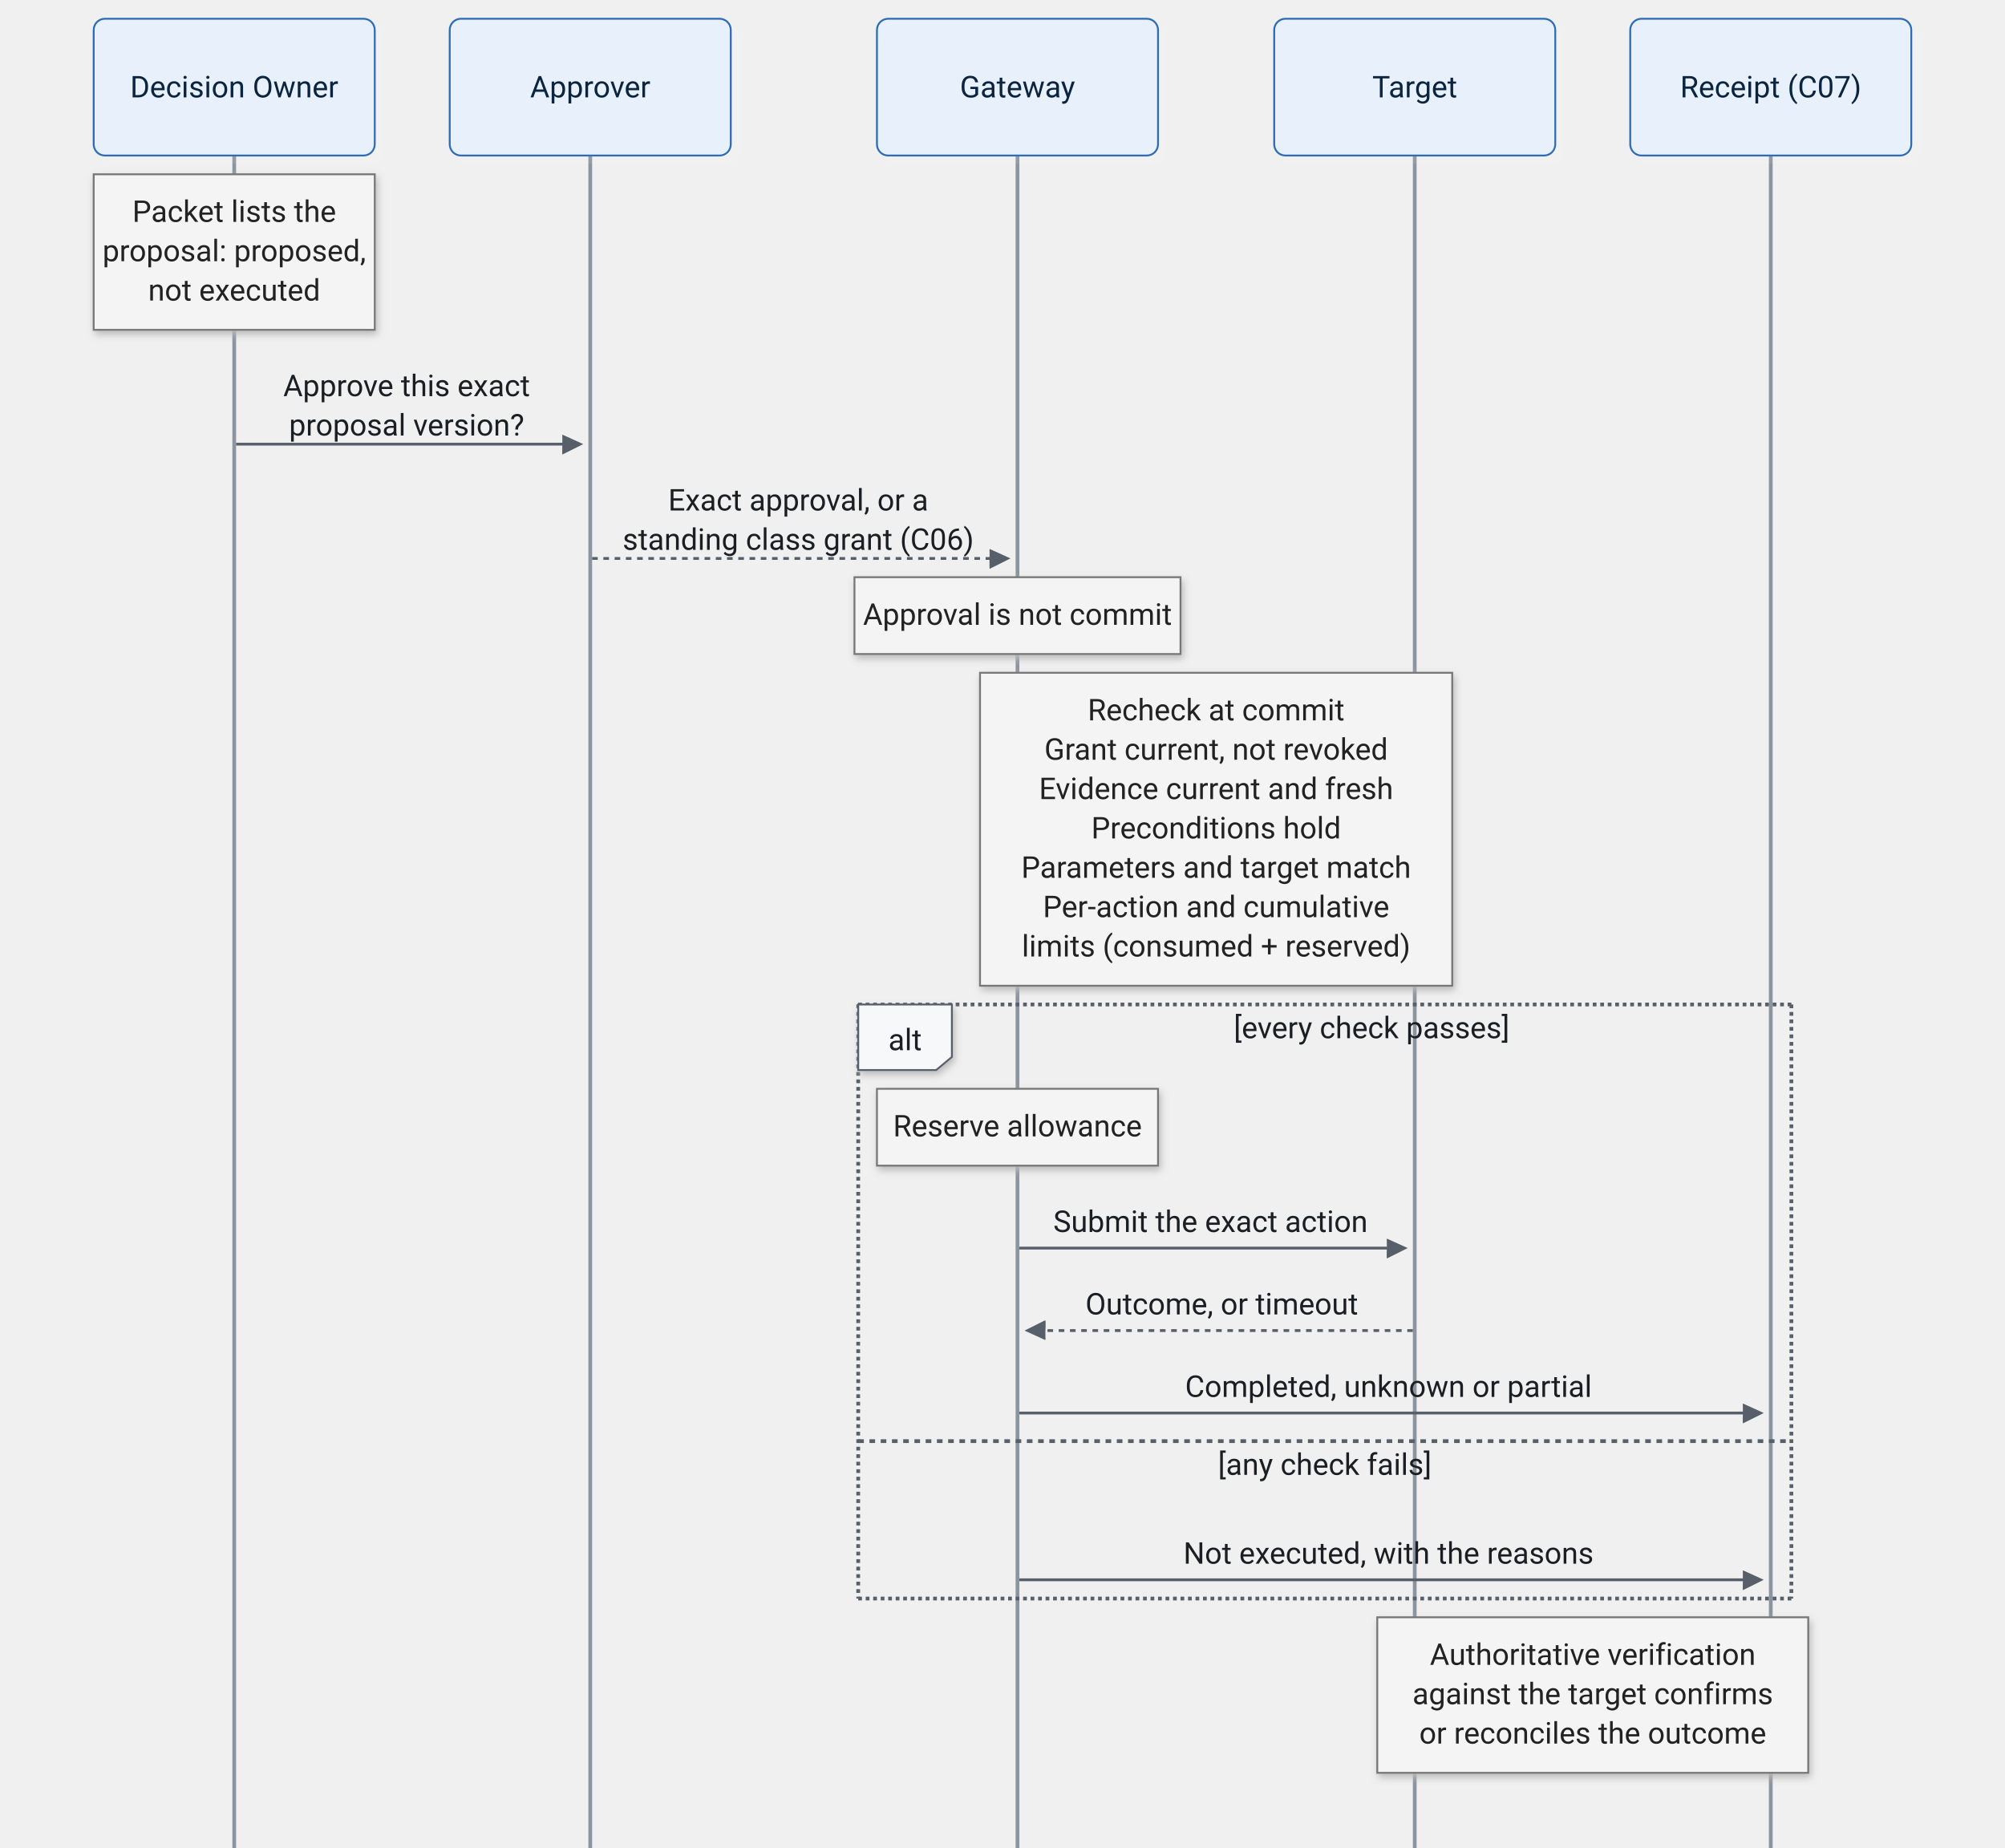
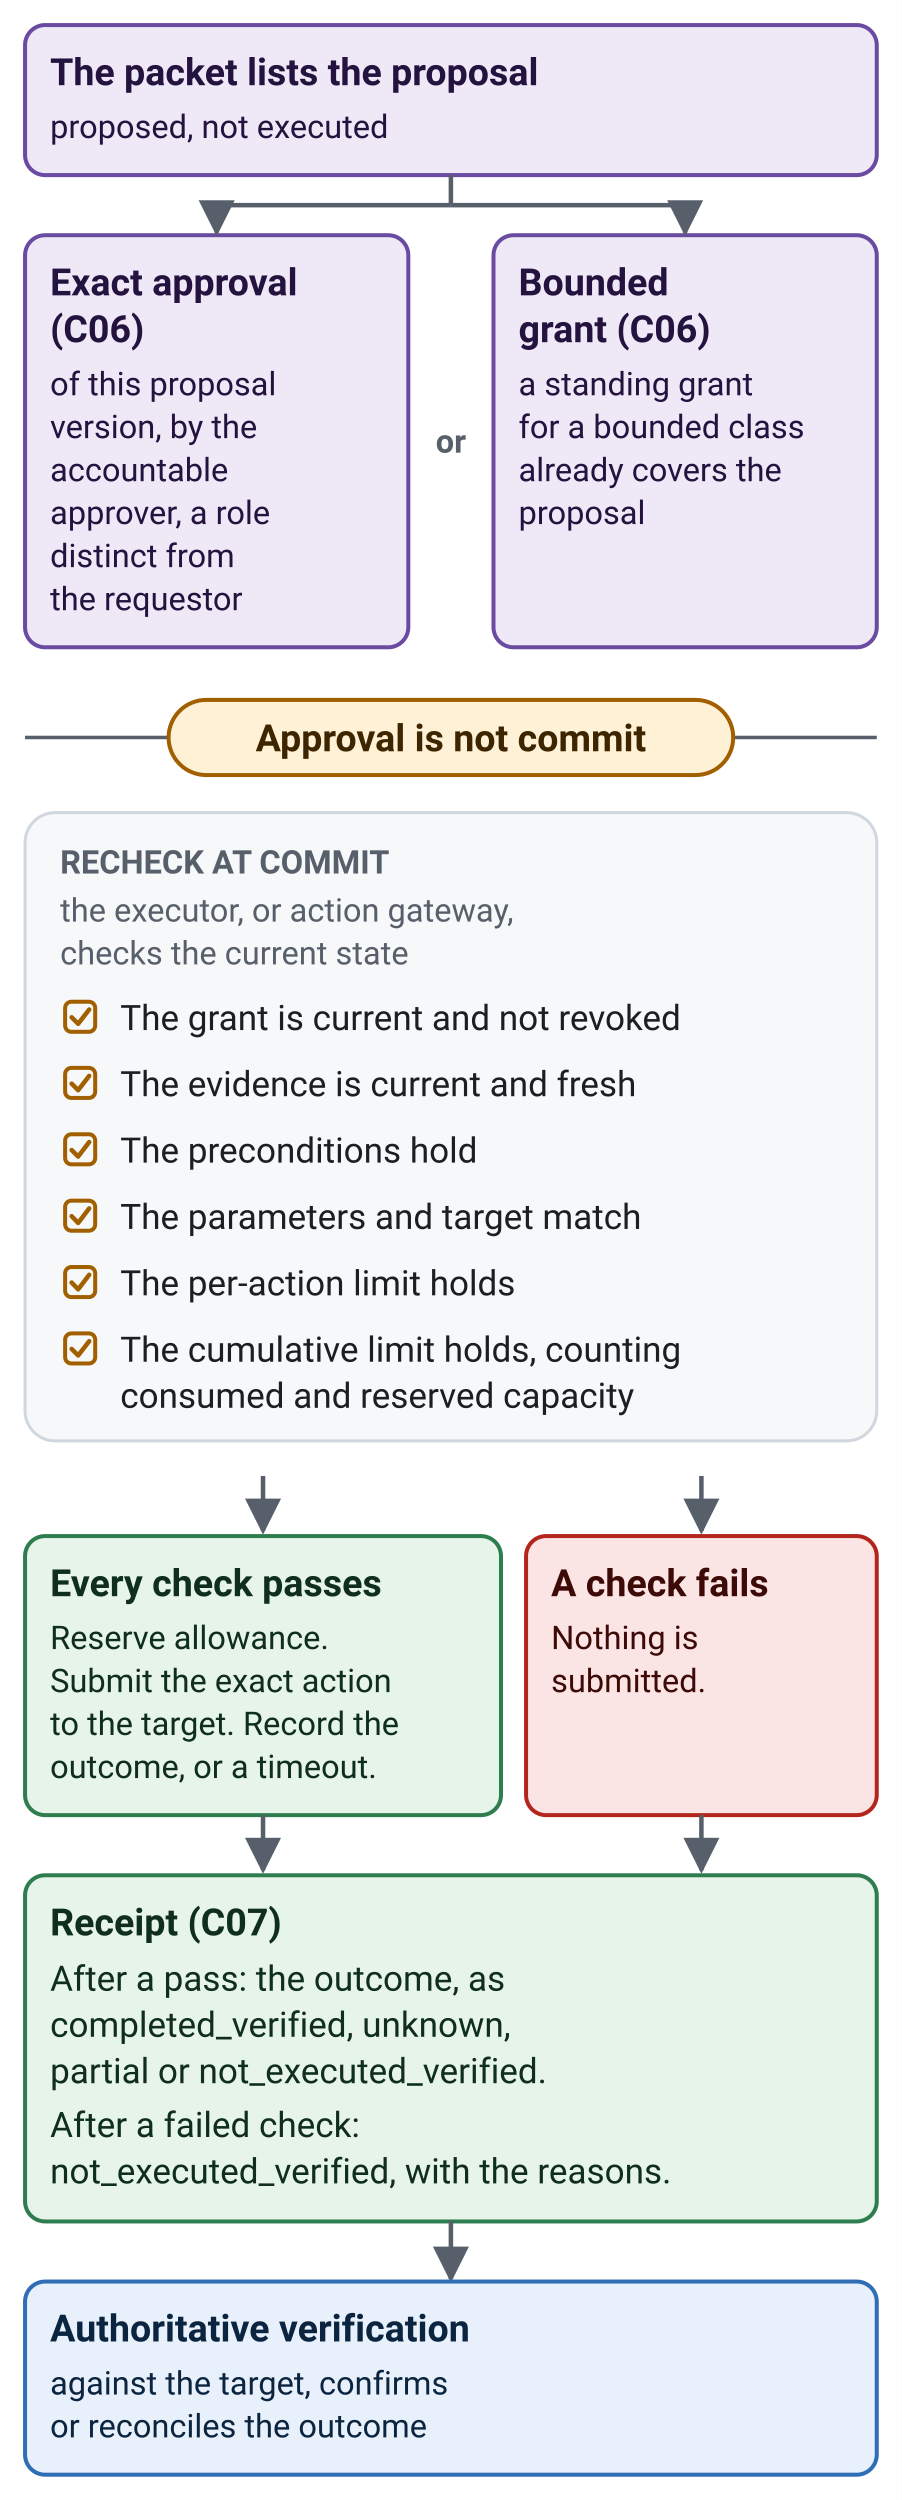
- <svg xmlns="http://www.w3.org/2000/svg" id="my-svg" width="100%" style="max-width: 1070px; background-color: white;" viewBox="-50 -10 1070 986" role="graphics-document document" aria-roledescription="sequence" aria-describedby="chart-desc-my-svg" aria-labelledby="chart-title-my-svg">
-   <g>
-     <line id="actor4" x1="895" y1="73" x2="895" y2="2000" class="actor-line 200" stroke-width="0.5px" stroke="#999" name="X" data-et="life-line" data-id="X" />
-     <g id="root-4" data-look="neo" data-et="participant" data-type="participant" data-id="X">
-       <rect x="820" y="0" fill="#eaeaea" stroke="#666" width="150" height="73" name="X" rx="6" ry="6" class="actor actor-top" data-look="neo" filter="url(#my-svg-drop-shadow)" />
-       <text x="895" y="36.5" dominant-baseline="central" alignment-baseline="central" class="actor actor-box" style="text-anchor: middle; font-size: 16px; font-weight: 400;">
-         <tspan x="895" dy="0">Receipt (C07)</tspan>
-       </text>
-     </g>
-   </g>
-   <g>
-     <line id="actor3" x1="705" y1="73" x2="705" y2="2000" class="actor-line 200" stroke-width="0.5px" stroke="#999" name="T" data-et="life-line" data-id="T" />
-     <g id="root-3" data-look="neo" data-et="participant" data-type="participant" data-id="T">
-       <rect x="630" y="0" fill="#eaeaea" stroke="#666" width="150" height="73" name="T" rx="6" ry="6" class="actor actor-top" data-look="neo" filter="url(#my-svg-drop-shadow)" />
-       <text x="705" y="36.5" dominant-baseline="central" alignment-baseline="central" class="actor actor-box" style="text-anchor: middle; font-size: 16px; font-weight: 400;">
-         <tspan x="705" dy="0">Target</tspan>
-       </text>
-     </g>
-   </g>
-   <g>
-     <line id="actor2" x1="493" y1="73" x2="493" y2="2000" class="actor-line 200" stroke-width="0.5px" stroke="#999" name="G" data-et="life-line" data-id="G" />
-     <g id="root-2" data-look="neo" data-et="participant" data-type="participant" data-id="G">
-       <rect x="418" y="0" fill="#eaeaea" stroke="#666" width="150" height="73" name="G" rx="6" ry="6" class="actor actor-top" data-look="neo" filter="url(#my-svg-drop-shadow)" />
-       <text x="493" y="36.5" dominant-baseline="central" alignment-baseline="central" class="actor actor-box" style="text-anchor: middle; font-size: 16px; font-weight: 400;">
-         <tspan x="493" dy="0">Gateway</tspan>
-       </text>
-     </g>
-   </g>
-   <g>
-     <line id="actor1" x1="265" y1="73" x2="265" y2="2000" class="actor-line 200" stroke-width="0.5px" stroke="#999" name="A" data-et="life-line" data-id="A" />
-     <g id="root-1" data-look="neo" data-et="participant" data-type="participant" data-id="A">
-       <rect x="190" y="0" fill="#eaeaea" stroke="#666" width="150" height="73" name="A" rx="6" ry="6" class="actor actor-top" data-look="neo" filter="url(#my-svg-drop-shadow)" />
-       <text x="265" y="36.5" dominant-baseline="central" alignment-baseline="central" class="actor actor-box" style="text-anchor: middle; font-size: 16px; font-weight: 400;">
-         <tspan x="265" dy="0">Approver</tspan>
-       </text>
-     </g>
-   </g>
-   <g>
-     <line id="actor0" x1="75" y1="73" x2="75" y2="2000" class="actor-line 200" stroke-width="0.5px" stroke="#999" name="R" data-et="life-line" data-id="R" />
-     <g id="root-0" data-look="neo" data-et="participant" data-type="participant" data-id="R">
-       <rect x="0" y="0" fill="#eaeaea" stroke="#666" width="150" height="73" name="R" rx="6" ry="6" class="actor actor-top" data-look="neo" filter="url(#my-svg-drop-shadow)" />
-       <text x="75" y="36.5" dominant-baseline="central" alignment-baseline="central" class="actor actor-box" style="text-anchor: middle; font-size: 16px; font-weight: 400;">
-         <tspan x="75" dy="0">Decision Owner</tspan>
-       </text>
-     </g>
-   </g>
-   <style>#my-svg{font-family:-apple-system,'Segoe UI',Roboto,Helvetica,Arial,sans-serif;font-size:16px;fill:#1B1F24;}@keyframes edge-animation-frame{from{stroke-dashoffset:0;}}@keyframes dash{to{stroke-dashoffset:0;}}#my-svg .edge-animation-slow{stroke-dasharray:9,5!important;stroke-dashoffset:900;animation:dash 50s linear infinite;stroke-linecap:round;}#my-svg .edge-animation-fast{stroke-dasharray:9,5!important;stroke-dashoffset:900;animation:dash 20s linear infinite;stroke-linecap:round;}#my-svg .error-icon{fill:#552222;}#my-svg .error-text{fill:#552222;stroke:#552222;}#my-svg .edge-thickness-normal{stroke-width:1px;}#my-svg .edge-thickness-thick{stroke-width:3.5px;}#my-svg .edge-pattern-solid{stroke-dasharray:0;}#my-svg .edge-thickness-invisible{stroke-width:0;fill:none;}#my-svg .edge-pattern-dashed{stroke-dasharray:3;}#my-svg .edge-pattern-dotted{stroke-dasharray:2;}#my-svg .marker{fill:#57606A;stroke:#57606A;}#my-svg .marker.cross{stroke:#57606A;}#my-svg svg{font-family:-apple-system,'Segoe UI',Roboto,Helvetica,Arial,sans-serif;font-size:16px;}#my-svg p{margin:0;}#my-svg .actor{stroke:#2F6DB5;fill:#E8F1FB;stroke-width:1;}#my-svg rect.actor.outer-path[data-look="neo"]{filter:drop-shadow(1px 2px 2px rgba(185, 185, 185, 1));}#my-svg rect.note[data-look="neo"]{stroke:#777777;fill:#F4F4F4;filter:drop-shadow(1px 2px 2px rgba(185, 185, 185, 1));}#my-svg text.actor&gt;tspan{fill:#0B2540;stroke:none;}#my-svg .actor-line{stroke:#8C959F;}#my-svg .innerArc{stroke-width:1.5;stroke-dasharray:none;}#my-svg .messageLine0{stroke-width:1.5;stroke-dasharray:none;stroke:#57606A;}#my-svg .messageLine1{stroke-width:1.5;stroke-dasharray:2,2;stroke:#57606A;}#my-svg [id$="-arrowhead"] path{fill:#57606A;stroke:#57606A;}#my-svg .sequenceNumber{fill:white;}#my-svg [id$="-sequencenumber"]{fill:#57606A;}#my-svg [id$="-crosshead"] path{fill:#57606A;stroke:#57606A;}#my-svg .messageText{fill:#1B1F24;stroke:none;}#my-svg .labelBox{stroke:#57606A;fill:#F6F8FA;filter:drop-shadow(1px 2px 2px rgba(185, 185, 185, 1));}#my-svg .labelText,#my-svg .labelText&gt;tspan{fill:#1B1F24;stroke:none;}#my-svg .loopText,#my-svg .loopText&gt;tspan{fill:#1B1F24;stroke:none;}#my-svg .sectionTitle,#my-svg .sectionTitle&gt;tspan{fill:#1B1F24;stroke:none;}#my-svg .loopLine{stroke-width:2px;stroke-dasharray:2,2;stroke:#57606A;fill:#57606A;}#my-svg .note{stroke:#777777;fill:#F4F4F4;}#my-svg .noteText,#my-svg .noteText&gt;tspan{fill:#222222;stroke:none;}#my-svg .activation0{fill:#f4f4f4;stroke:#666;}#my-svg .activation1{fill:#f4f4f4;stroke:#666;}#my-svg .activation2{fill:#f4f4f4;stroke:#666;}#my-svg .actorPopupMenu{position:absolute;}#my-svg .actorPopupMenuPanel{position:absolute;fill:#E8F1FB;box-shadow:0px 8px 16px 0px rgba(0,0,0,0.2);filter:drop-shadow(3px 5px 2px rgb(0 0 0 / 0.4));}#my-svg .actor-man circle,#my-svg line{fill:#E8F1FB;stroke-width:2px;}#my-svg g rect.rect{filter:drop-shadow(1px 2px 2px rgba(185, 185, 185, 1));stroke:#9370DB;}#my-svg .node .neo-node{stroke:#9370DB;}#my-svg [data-look="neo"].node rect,#my-svg [data-look="neo"].cluster rect,#my-svg [data-look="neo"].node polygon{stroke:#9370DB;filter:drop-shadow(1px 2px 2px rgba(185, 185, 185, 1));}#my-svg [data-look="neo"].swimlane.cluster rect{filter:none;}#my-svg [data-look="neo"].node path{stroke:#9370DB;stroke-width:1px;}#my-svg [data-look="neo"].node .outer-path{filter:drop-shadow(1px 2px 2px rgba(185, 185, 185, 1));}#my-svg [data-look="neo"].node .neo-line path{stroke:#9370DB;filter:none;}#my-svg [data-look="neo"].node circle{stroke:#9370DB;filter:drop-shadow(1px 2px 2px rgba(185, 185, 185, 1));}#my-svg [data-look="neo"].node circle .state-start{fill:#000000;}#my-svg [data-look="neo"].icon-shape .icon{fill:#9370DB;filter:drop-shadow(1px 2px 2px rgba(185, 185, 185, 1));}#my-svg [data-look="neo"].icon-shape .icon-neo path{stroke:#9370DB;filter:drop-shadow(1px 2px 2px rgba(185, 185, 185, 1));}#my-svg :root{--mermaid-font-family:"trebuchet ms",verdana,arial,sans-serif;}</style>
-   <g />
+ <svg xmlns="http://www.w3.org/2000/svg" viewBox="0 0 360 998" width="360" height="998" role="img" aria-labelledby="t d" font-family="-apple-system, 'Segoe UI', Roboto, Helvetica, Arial, sans-serif">
  <defs>
-     <symbol id="my-svg-computer" width="24" height="24">
-       <path transform="scale(.5)" d="M2 2v13h20v-13h-20zm18 11h-16v-9h16v9zm-10.228 6l.466-1h3.524l.467 1h-4.457zm14.228 3h-24l2-6h2.104l-1.33 4h18.45l-1.297-4h2.073l2 6zm-5-10h-14v-7h14v7z" />
-     </symbol>
-   </defs>
-   <defs>
-     <symbol id="my-svg-database" fill-rule="evenodd" clip-rule="evenodd">
-       <path transform="scale(.5)" d="M12.258.001l.256.004.255.005.253.008.251.01.249.012.247.015.246.016.242.019.241.02.239.023.236.024.233.027.231.028.229.031.225.032.223.034.22.036.217.038.214.04.211.041.208.043.205.045.201.046.198.048.194.05.191.051.187.053.183.054.18.056.175.057.172.059.168.06.163.061.16.063.155.064.15.066.074.033.073.033.071.034.07.034.069.035.068.035.067.035.066.035.064.036.064.036.062.036.06.036.06.037.058.037.058.037.055.038.055.038.053.038.052.038.051.039.05.039.048.039.047.039.045.04.044.04.043.04.041.04.04.041.039.041.037.041.036.041.034.041.033.042.032.042.03.042.029.042.027.042.026.043.024.043.023.043.021.043.02.043.018.044.017.043.015.044.013.044.012.044.011.045.009.044.007.045.006.045.004.045.002.045.001.045v17l-.001.045-.002.045-.004.045-.006.045-.007.045-.009.044-.011.045-.012.044-.013.044-.015.044-.017.043-.018.044-.02.043-.021.043-.023.043-.024.043-.026.043-.027.042-.029.042-.03.042-.032.042-.033.042-.034.041-.036.041-.037.041-.039.041-.04.041-.041.04-.043.04-.044.04-.045.04-.047.039-.048.039-.05.039-.051.039-.052.038-.053.038-.055.038-.055.038-.058.037-.058.037-.06.037-.06.036-.062.036-.064.036-.064.036-.066.035-.067.035-.068.035-.069.035-.07.034-.071.034-.073.033-.074.033-.15.066-.155.064-.16.063-.163.061-.168.06-.172.059-.175.057-.18.056-.183.054-.187.053-.191.051-.194.05-.198.048-.201.046-.205.045-.208.043-.211.041-.214.04-.217.038-.22.036-.223.034-.225.032-.229.031-.231.028-.233.027-.236.024-.239.023-.241.02-.242.019-.246.016-.247.015-.249.012-.251.01-.253.008-.255.005-.256.004-.258.001-.258-.001-.256-.004-.255-.005-.253-.008-.251-.01-.249-.012-.247-.015-.245-.016-.243-.019-.241-.02-.238-.023-.236-.024-.234-.027-.231-.028-.228-.031-.226-.032-.223-.034-.22-.036-.217-.038-.214-.04-.211-.041-.208-.043-.204-.045-.201-.046-.198-.048-.195-.05-.19-.051-.187-.053-.184-.054-.179-.056-.176-.057-.172-.059-.167-.06-.164-.061-.159-.063-.155-.064-.151-.066-.074-.033-.072-.033-.072-.034-.07-.034-.069-.035-.068-.035-.067-.035-.066-.035-.064-.036-.063-.036-.062-.036-.061-.036-.06-.037-.058-.037-.057-.037-.056-.038-.055-.038-.053-.038-.052-.038-.051-.039-.049-.039-.049-.039-.046-.039-.046-.04-.044-.04-.043-.04-.041-.04-.04-.041-.039-.041-.037-.041-.036-.041-.034-.041-.033-.042-.032-.042-.03-.042-.029-.042-.027-.042-.026-.043-.024-.043-.023-.043-.021-.043-.02-.043-.018-.044-.017-.043-.015-.044-.013-.044-.012-.044-.011-.045-.009-.044-.007-.045-.006-.045-.004-.045-.002-.045-.001-.045v-17l.001-.045.002-.045.004-.045.006-.045.007-.045.009-.044.011-.045.012-.044.013-.044.015-.044.017-.043.018-.044.02-.043.021-.043.023-.043.024-.043.026-.043.027-.042.029-.042.03-.042.032-.042.033-.042.034-.041.036-.041.037-.041.039-.041.04-.041.041-.04.043-.04.044-.04.046-.04.046-.039.049-.039.049-.039.051-.039.052-.038.053-.038.055-.038.056-.038.057-.037.058-.037.06-.037.061-.036.062-.036.063-.036.064-.036.066-.035.067-.035.068-.035.069-.035.07-.034.072-.034.072-.033.074-.033.151-.066.155-.064.159-.063.164-.061.167-.06.172-.059.176-.057.179-.056.184-.054.187-.053.19-.051.195-.05.198-.048.201-.046.204-.045.208-.043.211-.041.214-.04.217-.038.22-.036.223-.034.226-.032.228-.031.231-.028.234-.027.236-.024.238-.023.241-.02.243-.019.245-.016.247-.015.249-.012.251-.01.253-.008.255-.005.256-.004.258-.001.258.001zm-9.258 20.499v.01l.001.021.003.021.004.022.005.021.006.022.007.022.009.023.01.022.011.023.012.023.013.023.015.023.016.024.017.023.018.024.019.024.021.024.022.025.023.024.024.025.052.049.056.05.061.051.066.051.07.051.075.051.079.052.084.052.088.052.092.052.097.052.102.051.105.052.11.052.114.051.119.051.123.051.127.05.131.05.135.05.139.048.144.049.147.047.152.047.155.047.16.045.163.045.167.043.171.043.176.041.178.041.183.039.187.039.19.037.194.035.197.035.202.033.204.031.209.03.212.029.216.027.219.025.222.024.226.021.23.02.233.018.236.016.24.015.243.012.246.01.249.008.253.005.256.004.259.001.26-.001.257-.004.254-.005.25-.008.247-.011.244-.012.241-.014.237-.016.233-.018.231-.021.226-.021.224-.024.22-.026.216-.027.212-.028.21-.031.205-.031.202-.034.198-.034.194-.036.191-.037.187-.039.183-.04.179-.04.175-.042.172-.043.168-.044.163-.045.16-.046.155-.046.152-.047.148-.048.143-.049.139-.049.136-.05.131-.05.126-.05.123-.051.118-.052.114-.051.11-.052.106-.052.101-.052.096-.052.092-.052.088-.053.083-.051.079-.052.074-.052.07-.051.065-.051.06-.051.056-.05.051-.05.023-.024.023-.025.021-.024.02-.024.019-.024.018-.024.017-.024.015-.023.014-.024.013-.023.012-.023.01-.023.01-.022.008-.022.006-.022.006-.022.004-.022.004-.021.001-.021.001-.021v-4.127l-.077.055-.08.053-.083.054-.085.053-.087.052-.09.052-.093.051-.095.05-.097.05-.1.049-.102.049-.105.048-.106.047-.109.047-.111.046-.114.045-.115.045-.118.044-.12.043-.122.042-.124.042-.126.041-.128.04-.13.04-.132.038-.134.038-.135.037-.138.037-.139.035-.142.035-.143.034-.144.033-.147.032-.148.031-.15.03-.151.03-.153.029-.154.027-.156.027-.158.026-.159.025-.161.024-.162.023-.163.022-.165.021-.166.02-.167.019-.169.018-.169.017-.171.016-.173.015-.173.014-.175.013-.175.012-.177.011-.178.01-.179.008-.179.008-.181.006-.182.005-.182.004-.184.003-.184.002h-.37l-.184-.002-.184-.003-.182-.004-.182-.005-.181-.006-.179-.008-.179-.008-.178-.01-.176-.011-.176-.012-.175-.013-.173-.014-.172-.015-.171-.016-.17-.017-.169-.018-.167-.019-.166-.02-.165-.021-.163-.022-.162-.023-.161-.024-.159-.025-.157-.026-.156-.027-.155-.027-.153-.029-.151-.03-.15-.03-.148-.031-.146-.032-.145-.033-.143-.034-.141-.035-.14-.035-.137-.037-.136-.037-.134-.038-.132-.038-.13-.04-.128-.04-.126-.041-.124-.042-.122-.042-.12-.044-.117-.043-.116-.045-.113-.045-.112-.046-.109-.047-.106-.047-.105-.048-.102-.049-.1-.049-.097-.05-.095-.05-.093-.052-.09-.051-.087-.052-.085-.053-.083-.054-.08-.054-.077-.054v4.127zm0-5.654v.011l.001.021.003.021.004.021.005.022.006.022.007.022.009.022.01.022.011.023.012.023.013.023.015.024.016.023.017.024.018.024.019.024.021.024.022.024.023.025.024.024.052.05.056.05.061.05.066.051.07.051.075.052.079.051.084.052.088.052.092.052.097.052.102.052.105.052.11.051.114.051.119.052.123.05.127.051.131.05.135.049.139.049.144.048.147.048.152.047.155.046.16.045.163.045.167.044.171.042.176.042.178.04.183.04.187.038.19.037.194.036.197.034.202.033.204.032.209.03.212.028.216.027.219.025.222.024.226.022.23.02.233.018.236.016.24.014.243.012.246.01.249.008.253.006.256.003.259.001.26-.001.257-.003.254-.006.25-.008.247-.01.244-.012.241-.015.237-.016.233-.018.231-.02.226-.022.224-.024.22-.025.216-.027.212-.029.21-.03.205-.032.202-.033.198-.035.194-.036.191-.037.187-.039.183-.039.179-.041.175-.042.172-.043.168-.044.163-.045.16-.045.155-.047.152-.047.148-.048.143-.048.139-.05.136-.049.131-.05.126-.051.123-.051.118-.051.114-.052.11-.052.106-.052.101-.052.096-.052.092-.052.088-.052.083-.052.079-.052.074-.051.07-.052.065-.051.06-.05.056-.051.051-.049.023-.025.023-.024.021-.025.02-.024.019-.024.018-.024.017-.024.015-.023.014-.023.013-.024.012-.022.01-.023.01-.023.008-.022.006-.022.006-.022.004-.021.004-.022.001-.021.001-.021v-4.139l-.077.054-.08.054-.083.054-.085.052-.087.053-.09.051-.093.051-.095.051-.097.05-.1.049-.102.049-.105.048-.106.047-.109.047-.111.046-.114.045-.115.044-.118.044-.12.044-.122.042-.124.042-.126.041-.128.04-.13.039-.132.039-.134.038-.135.037-.138.036-.139.036-.142.035-.143.033-.144.033-.147.033-.148.031-.15.03-.151.03-.153.028-.154.028-.156.027-.158.026-.159.025-.161.024-.162.023-.163.022-.165.021-.166.02-.167.019-.169.018-.169.017-.171.016-.173.015-.173.014-.175.013-.175.012-.177.011-.178.009-.179.009-.179.007-.181.007-.182.005-.182.004-.184.003-.184.002h-.37l-.184-.002-.184-.003-.182-.004-.182-.005-.181-.007-.179-.007-.179-.009-.178-.009-.176-.011-.176-.012-.175-.013-.173-.014-.172-.015-.171-.016-.17-.017-.169-.018-.167-.019-.166-.02-.165-.021-.163-.022-.162-.023-.161-.024-.159-.025-.157-.026-.156-.027-.155-.028-.153-.028-.151-.03-.15-.03-.148-.031-.146-.033-.145-.033-.143-.033-.141-.035-.14-.036-.137-.036-.136-.037-.134-.038-.132-.039-.13-.039-.128-.04-.126-.041-.124-.042-.122-.043-.12-.043-.117-.044-.116-.044-.113-.046-.112-.046-.109-.046-.106-.047-.105-.048-.102-.049-.1-.049-.097-.05-.095-.051-.093-.051-.09-.051-.087-.053-.085-.052-.083-.054-.08-.054-.077-.054v4.139zm0-5.666v.011l.001.02.003.022.004.021.005.022.006.021.007.022.009.023.01.022.011.023.012.023.013.023.015.023.016.024.017.024.018.023.019.024.021.025.022.024.023.024.024.025.052.05.056.05.061.05.066.051.07.051.075.052.079.051.084.052.088.052.092.052.097.052.102.052.105.051.11.052.114.051.119.051.123.051.127.05.131.05.135.05.139.049.144.048.147.048.152.047.155.046.16.045.163.045.167.043.171.043.176.042.178.04.183.04.187.038.19.037.194.036.197.034.202.033.204.032.209.03.212.028.216.027.219.025.222.024.226.021.23.02.233.018.236.017.24.014.243.012.246.01.249.008.253.006.256.003.259.001.26-.001.257-.003.254-.006.25-.008.247-.01.244-.013.241-.014.237-.016.233-.018.231-.02.226-.022.224-.024.22-.025.216-.027.212-.029.21-.03.205-.032.202-.033.198-.035.194-.036.191-.037.187-.039.183-.039.179-.041.175-.042.172-.043.168-.044.163-.045.16-.045.155-.047.152-.047.148-.048.143-.049.139-.049.136-.049.131-.051.126-.05.123-.051.118-.052.114-.051.11-.052.106-.052.101-.052.096-.052.092-.052.088-.052.083-.052.079-.052.074-.052.07-.051.065-.051.06-.051.056-.05.051-.049.023-.025.023-.025.021-.024.02-.024.019-.024.018-.024.017-.024.015-.023.014-.024.013-.023.012-.023.01-.022.01-.023.008-.022.006-.022.006-.022.004-.022.004-.021.001-.021.001-.021v-4.153l-.077.054-.08.054-.083.053-.085.053-.087.053-.09.051-.093.051-.095.051-.097.05-.1.049-.102.048-.105.048-.106.048-.109.046-.111.046-.114.046-.115.044-.118.044-.12.043-.122.043-.124.042-.126.041-.128.04-.13.039-.132.039-.134.038-.135.037-.138.036-.139.036-.142.034-.143.034-.144.033-.147.032-.148.032-.15.03-.151.03-.153.028-.154.028-.156.027-.158.026-.159.024-.161.024-.162.023-.163.023-.165.021-.166.02-.167.019-.169.018-.169.017-.171.016-.173.015-.173.014-.175.013-.175.012-.177.01-.178.01-.179.009-.179.007-.181.006-.182.006-.182.004-.184.003-.184.001-.185.001-.185-.001-.184-.001-.184-.003-.182-.004-.182-.006-.181-.006-.179-.007-.179-.009-.178-.01-.176-.01-.176-.012-.175-.013-.173-.014-.172-.015-.171-.016-.17-.017-.169-.018-.167-.019-.166-.02-.165-.021-.163-.023-.162-.023-.161-.024-.159-.024-.157-.026-.156-.027-.155-.028-.153-.028-.151-.03-.15-.03-.148-.032-.146-.032-.145-.033-.143-.034-.141-.034-.14-.036-.137-.036-.136-.037-.134-.038-.132-.039-.13-.039-.128-.041-.126-.041-.124-.041-.122-.043-.12-.043-.117-.044-.116-.044-.113-.046-.112-.046-.109-.046-.106-.048-.105-.048-.102-.048-.1-.05-.097-.049-.095-.051-.093-.051-.09-.052-.087-.052-.085-.053-.083-.053-.08-.054-.077-.054v4.153zm8.74-8.179l-.257.004-.254.005-.25.008-.247.011-.244.012-.241.014-.237.016-.233.018-.231.021-.226.022-.224.023-.22.026-.216.027-.212.028-.21.031-.205.032-.202.033-.198.034-.194.036-.191.038-.187.038-.183.04-.179.041-.175.042-.172.043-.168.043-.163.045-.16.046-.155.046-.152.048-.148.048-.143.048-.139.049-.136.05-.131.05-.126.051-.123.051-.118.051-.114.052-.11.052-.106.052-.101.052-.096.052-.092.052-.088.052-.083.052-.079.052-.074.051-.07.052-.065.051-.06.05-.056.05-.051.05-.023.025-.023.024-.021.024-.02.025-.019.024-.018.024-.017.023-.015.024-.014.023-.013.023-.012.023-.01.023-.01.022-.008.022-.006.023-.006.021-.004.022-.004.021-.001.021-.001.021.001.021.001.021.004.021.004.022.006.021.006.023.008.022.01.022.01.023.012.023.013.023.014.023.015.024.017.023.018.024.019.024.02.025.021.024.023.024.023.025.051.05.056.05.06.05.065.051.07.052.074.051.079.052.083.052.088.052.092.052.096.052.101.052.106.052.11.052.114.052.118.051.123.051.126.051.131.05.136.05.139.049.143.048.148.048.152.048.155.046.16.046.163.045.168.043.172.043.175.042.179.041.183.04.187.038.191.038.194.036.198.034.202.033.205.032.21.031.212.028.216.027.22.026.224.023.226.022.231.021.233.018.237.016.241.014.244.012.247.011.25.008.254.005.257.004.26.001.26-.001.257-.004.254-.005.25-.008.247-.011.244-.012.241-.014.237-.016.233-.018.231-.021.226-.022.224-.023.22-.026.216-.027.212-.028.21-.031.205-.032.202-.033.198-.034.194-.036.191-.038.187-.038.183-.04.179-.041.175-.042.172-.043.168-.043.163-.045.16-.046.155-.046.152-.048.148-.048.143-.048.139-.049.136-.05.131-.05.126-.051.123-.051.118-.051.114-.052.11-.052.106-.052.101-.052.096-.052.092-.052.088-.052.083-.052.079-.052.074-.051.07-.052.065-.051.06-.05.056-.05.051-.05.023-.025.023-.024.021-.024.02-.025.019-.024.018-.024.017-.023.015-.024.014-.023.013-.023.012-.023.01-.023.01-.022.008-.022.006-.023.006-.021.004-.022.004-.021.001-.021.001-.021-.001-.021-.001-.021-.004-.021-.004-.022-.006-.021-.006-.023-.008-.022-.01-.022-.01-.023-.012-.023-.013-.023-.014-.023-.015-.024-.017-.023-.018-.024-.019-.024-.02-.025-.021-.024-.023-.024-.023-.025-.051-.05-.056-.05-.06-.05-.065-.051-.07-.052-.074-.051-.079-.052-.083-.052-.088-.052-.092-.052-.096-.052-.101-.052-.106-.052-.11-.052-.114-.052-.118-.051-.123-.051-.126-.051-.131-.05-.136-.05-.139-.049-.143-.048-.148-.048-.152-.048-.155-.046-.16-.046-.163-.045-.168-.043-.172-.043-.175-.042-.179-.041-.183-.04-.187-.038-.191-.038-.194-.036-.198-.034-.202-.033-.205-.032-.21-.031-.212-.028-.216-.027-.22-.026-.224-.023-.226-.022-.231-.021-.233-.018-.237-.016-.241-.014-.244-.012-.247-.011-.25-.008-.254-.005-.257-.004-.26-.001-.26.001z" />
-     </symbol>
-   </defs>
-   <defs>
-     <symbol id="my-svg-clock" width="24" height="24">
-       <path transform="scale(.5)" d="M12 2c5.514 0 10 4.486 10 10s-4.486 10-10 10-10-4.486-10-10 4.486-10 10-10zm0-2c-6.627 0-12 5.373-12 12s5.373 12 12 12 12-5.373 12-12-5.373-12-12-12zm5.848 12.459c.202.038.202.333.001.372-1.907.361-6.045 1.111-6.547 1.111-.719 0-1.301-.582-1.301-1.301 0-.512.77-5.447 1.125-7.445.034-.192.312-.181.343.014l.985 6.238 5.394 1.011z" />
-     </symbol>
-   </defs>
-   <defs>
-     <marker id="my-svg-arrowhead" refX="7.9" refY="5" markerUnits="userSpaceOnUse" markerWidth="12" markerHeight="12" orient="auto-start-reverse">
-       <path d="M -1 0 L 10 5 L 0 10 z" />
+     <marker id="arr" viewBox="0 0 10 10" refX="9" refY="5" markerWidth="8" markerHeight="8" orient="auto-start-reverse">
+       <path d="M0 0 L10 5 L0 10 z" fill="#57606a" />
+     </marker>
+     <marker id="arrs" viewBox="0 0 10 10" refX="9" refY="5" markerWidth="5.5" markerHeight="5.5" orient="auto-start-reverse">
+       <path d="M0 0 L10 5 L0 10 z" fill="#57606a" />
    </marker>
  </defs>
-   <defs>
-     <marker id="my-svg-crosshead" markerWidth="15" markerHeight="8" orient="auto" refX="4" refY="4.5">
-       <path fill="none" stroke="#000000" stroke-width="1pt" d="M 1,2 L 6,7 M 6,2 L 1,7" style="stroke-dasharray: 0, 0;" />
-     </marker>
-   </defs>
-   <defs>
-     <marker id="my-svg-filled-head" refX="15.5" refY="7" markerWidth="20" markerHeight="28" orient="auto">
-       <path d="M 18,7 L9,13 L14,7 L9,1 Z" />
-     </marker>
-   </defs>
-   <defs>
-     <marker id="my-svg-sequencenumber" refX="15" refY="15" markerWidth="60" markerHeight="40" orient="auto">
-       <circle cx="15" cy="15" r="6" />
-     </marker>
-   </defs>
-   <defs>
-     <marker id="my-svg-solidTopArrowHead" refX="7.9" refY="7.25" markerUnits="userSpaceOnUse" markerWidth="12" markerHeight="12" orient="auto-start-reverse">
-       <path d="M 0 0 L 10 8 L 0 8 z" />
-     </marker>
-   </defs>
-   <defs>
-     <marker id="my-svg-solidBottomArrowHead" refX="7.9" refY="0.75" markerUnits="userSpaceOnUse" markerWidth="12" markerHeight="12" orient="auto-start-reverse">
-       <path d="M 0 0 L 10 0 L 0 8 z" />
-     </marker>
-   </defs>
-   <defs>
-     <marker id="my-svg-stickTopArrowHead" refX="7.5" refY="7" markerUnits="userSpaceOnUse" markerWidth="12" markerHeight="12" orient="auto-start-reverse">
-       <path d="M 0 0 L 7 7" stroke="black" stroke-width="1.5" fill="none" />
-     </marker>
-   </defs>
-   <defs>
-     <marker id="my-svg-stickBottomArrowHead" refX="7.5" refY="0" markerUnits="userSpaceOnUse" markerWidth="12" markerHeight="12" orient="auto-start-reverse">
-       <path d="M 0 7 L 7 0" stroke="black" stroke-width="1.5" fill="none" />
-     </marker>
-   </defs>
-   <defs>
-     <filter id="my-svg-drop-shadow" height="130%" width="130%">
-       <feDropShadow dx="4" dy="4" stdDeviation="0" flood-opacity="0.06" flood-color="#FFFFFF" />
-     </filter>
-   </defs>
-   <g data-et="note" data-id="i0">
-     <rect x="0" y="83" fill="#EDF2AE" stroke="#666" width="150" height="83" class="note" data-look="neo" />
-     <text x="75" y="88" text-anchor="middle" dominant-baseline="middle" alignment-baseline="middle" class="noteText" dy="1em" style="font-size: 16px; font-weight: 400;">
-       <tspan x="75">Packet lists the</tspan>
-     </text>
-     <text x="75" y="109" text-anchor="middle" dominant-baseline="middle" alignment-baseline="middle" class="noteText" dy="1em" style="font-size: 16px; font-weight: 400;">
-       <tspan x="75">proposal: proposed,</tspan>
-     </text>
-     <text x="75" y="130" text-anchor="middle" dominant-baseline="middle" alignment-baseline="middle" class="noteText" dy="1em" style="font-size: 16px; font-weight: 400;">
-       <tspan x="75">not executed</tspan>
-     </text>
-   </g>
-   <g data-et="note" data-id="i3">
-     <rect x="406" y="298" fill="#EDF2AE" stroke="#666" width="174" height="41" class="note" data-look="neo" />
-     <text x="493" y="303" text-anchor="middle" dominant-baseline="middle" alignment-baseline="middle" class="noteText" dy="1em" style="font-size: 16px; font-weight: 400;">
-       <tspan x="493">Approval is not commit</tspan>
-     </text>
-   </g>
-   <g data-et="note" data-id="i4">
-     <rect x="473" y="349" fill="#EDF2AE" stroke="#666" width="252" height="167" class="note" data-look="neo" />
-     <text x="599" y="354" text-anchor="middle" dominant-baseline="middle" alignment-baseline="middle" class="noteText" dy="1em" style="font-size: 16px; font-weight: 400;">
-       <tspan x="599">Recheck at commit</tspan>
-     </text>
-     <text x="599" y="375" text-anchor="middle" dominant-baseline="middle" alignment-baseline="middle" class="noteText" dy="1em" style="font-size: 16px; font-weight: 400;">
-       <tspan x="599">Grant current, not revoked</tspan>
-     </text>
-     <text x="599" y="396" text-anchor="middle" dominant-baseline="middle" alignment-baseline="middle" class="noteText" dy="1em" style="font-size: 16px; font-weight: 400;">
-       <tspan x="599">Evidence current and fresh</tspan>
-     </text>
-     <text x="599" y="417" text-anchor="middle" dominant-baseline="middle" alignment-baseline="middle" class="noteText" dy="1em" style="font-size: 16px; font-weight: 400;">
-       <tspan x="599">Preconditions hold</tspan>
-     </text>
-     <text x="599" y="438" text-anchor="middle" dominant-baseline="middle" alignment-baseline="middle" class="noteText" dy="1em" style="font-size: 16px; font-weight: 400;">
-       <tspan x="599">Parameters and target match</tspan>
-     </text>
-     <text x="599" y="459" text-anchor="middle" dominant-baseline="middle" alignment-baseline="middle" class="noteText" dy="1em" style="font-size: 16px; font-weight: 400;">
-       <tspan x="599">Per-action and cumulative</tspan>
-     </text>
-     <text x="599" y="480" text-anchor="middle" dominant-baseline="middle" alignment-baseline="middle" class="noteText" dy="1em" style="font-size: 16px; font-weight: 400;">
-       <tspan x="599">limits (consumed + reserved)</tspan>
-     </text>
-   </g>
-   <g data-et="note" data-id="i6">
-     <rect x="418" y="571" fill="#EDF2AE" stroke="#666" width="150" height="41" class="note" data-look="neo" />
-     <text x="493" y="576" text-anchor="middle" dominant-baseline="middle" alignment-baseline="middle" class="noteText" dy="1em" style="font-size: 16px; font-weight: 400;">
-       <tspan x="493">Reserve allowance</tspan>
-     </text>
-   </g>
-   <g data-et="control-structure" data-id="i12">
-     <line x1="408" y1="526" x2="906" y2="526" class="loopLine" />
-     <line x1="906" y1="526" x2="906" y2="843" class="loopLine" />
-     <line x1="408" y1="843" x2="906" y2="843" class="loopLine" />
-     <line x1="408" y1="526" x2="408" y2="843" class="loopLine" />
-     <line x1="408" y1="759" x2="906" y2="759" class="loopLine" style="stroke-dasharray: 3, 3;" />
-     <polygon points="408,526 458,526 458,554 449.6,561 408,561" class="labelBox" />
-     <text x="433" y="546" text-anchor="middle" dominant-baseline="middle" alignment-baseline="middle" class="labelText" style="font-size: 16px; font-weight: 400;">alt</text>
-     <text x="682" y="544" text-anchor="middle" class="loopText" style="font-size: 16px; font-weight: 400;">
-       <tspan x="682">[every check passes]</tspan>
-     </text>
-     <text x="657" y="777" text-anchor="middle" class="sectionTitle" style="font-size: 16px; font-weight: 400;">[any check fails]</text>
-   </g>
-   <g data-et="note" data-id="i13">
-     <rect x="685" y="853" fill="#EDF2AE" stroke="#666" width="230" height="83" class="note" data-look="neo" />
-     <text x="800" y="858" text-anchor="middle" dominant-baseline="middle" alignment-baseline="middle" class="noteText" dy="1em" style="font-size: 16px; font-weight: 400;">
-       <tspan x="800">Authoritative verification</tspan>
-     </text>
-     <text x="800" y="879" text-anchor="middle" dominant-baseline="middle" alignment-baseline="middle" class="noteText" dy="1em" style="font-size: 16px; font-weight: 400;">
-       <tspan x="800">against the target confirms</tspan>
-     </text>
-     <text x="800" y="900" text-anchor="middle" dominant-baseline="middle" alignment-baseline="middle" class="noteText" dy="1em" style="font-size: 16px; font-weight: 400;">
-       <tspan x="800">or reconciles the outcome</tspan>
-     </text>
-   </g>
-   <text x="167" y="181" text-anchor="middle" dominant-baseline="middle" alignment-baseline="middle" class="messageText" dy="1em" style="font-size: 16px; font-weight: 400;">Approve this exact</text>
-   <text x="167" y="202" text-anchor="middle" dominant-baseline="middle" alignment-baseline="middle" class="messageText" dy="1em" style="font-size: 16px; font-weight: 400;">proposal version?</text>
-   <line x1="76" y1="227" x2="258" y2="227" class="messageLine0" data-et="message" data-id="i1" data-from="R" data-to="A" stroke-width="2" stroke="none" marker-end="url(#my-svg-arrowhead)" style="fill: none;" />
-   <text x="376" y="242" text-anchor="middle" dominant-baseline="middle" alignment-baseline="middle" class="messageText" dy="1em" style="font-size: 16px; font-weight: 400;">Exact approval, or a</text>
-   <text x="376" y="263" text-anchor="middle" dominant-baseline="middle" alignment-baseline="middle" class="messageText" dy="1em" style="font-size: 16px; font-weight: 400;">standing class grant (C06)</text>
-   <line x1="266" y1="288" x2="486" y2="288" class="messageLine1" data-et="message" data-id="i2" data-from="A" data-to="G" stroke-width="2" stroke="none" marker-end="url(#my-svg-arrowhead)" style="stroke-dasharray: 3, 3; fill: none;" />
-   <text x="596" y="627" text-anchor="middle" dominant-baseline="middle" alignment-baseline="middle" class="messageText" dy="1em" style="font-size: 16px; font-weight: 400;">Submit the exact action</text>
-   <line x1="494" y1="656" x2="698" y2="656" class="messageLine0" data-et="message" data-id="i7" data-from="G" data-to="T" stroke-width="2" stroke="none" marker-end="url(#my-svg-arrowhead)" style="fill: none;" />
-   <text x="602" y="671" text-anchor="middle" dominant-baseline="middle" alignment-baseline="middle" class="messageText" dy="1em" style="font-size: 16px; font-weight: 400;">Outcome, or timeout</text>
-   <line x1="704" y1="700" x2="500" y2="700" class="messageLine1" data-et="message" data-id="i8" data-from="T" data-to="G" stroke-width="2" stroke="none" marker-end="url(#my-svg-arrowhead)" style="stroke-dasharray: 3, 3; fill: none;" />
-   <text x="691" y="715" text-anchor="middle" dominant-baseline="middle" alignment-baseline="middle" class="messageText" dy="1em" style="font-size: 16px; font-weight: 400;">Completed, unknown or partial</text>
-   <line x1="494" y1="744" x2="888" y2="744" class="messageLine0" data-et="message" data-id="i9" data-from="G" data-to="X" stroke-width="2" stroke="none" marker-end="url(#my-svg-arrowhead)" style="fill: none;" />
-   <text x="691" y="804" text-anchor="middle" dominant-baseline="middle" alignment-baseline="middle" class="messageText" dy="1em" style="font-size: 16px; font-weight: 400;">Not executed, with the reasons</text>
-   <line x1="494" y1="833" x2="888" y2="833" class="messageLine0" data-et="message" data-id="i11" data-from="G" data-to="X" stroke-width="2" stroke="none" marker-end="url(#my-svg-arrowhead)" style="fill: none;" />
+   <rect width="360" height="998" fill="#ffffff" />
+   <rect x="10.0" y="10.0" width="340.0" height="59.9" rx="8" fill="#EFE9F7" stroke="#6A4BA1" stroke-width="1.6" />
+   <text x="20.0" y="34.0" font-size="15" text-anchor="start" font-weight="700" fill="#24133F">The packet lists the proposal</text>
+   <text x="20.0" y="55.1" font-size="13" text-anchor="start" fill="#24133F">proposed, not executed</text>
+   <rect x="10.0" y="93.9" width="153.0" height="164.5" rx="8" fill="#EFE9F7" stroke="#6A4BA1" stroke-width="1.6" />
+   <text x="20.0" y="117.9" font-size="15" text-anchor="start" font-weight="700" fill="#24133F">Exact approval</text>
+   <text x="20.0" y="136.6" font-size="15" text-anchor="start" font-weight="700" fill="#24133F">(C06)</text>
+   <text x="20.0" y="157.8" font-size="13" text-anchor="start" fill="#24133F">of this proposal</text>
+   <text x="20.0" y="174.9" font-size="13" text-anchor="start" fill="#24133F">version, by the</text>
+   <text x="20.0" y="192.1" font-size="13" text-anchor="start" fill="#24133F">accountable</text>
+   <text x="20.0" y="209.2" font-size="13" text-anchor="start" fill="#24133F">approver, a role</text>
+   <text x="20.0" y="226.4" font-size="13" text-anchor="start" fill="#24133F">distinct from</text>
+   <text x="20.0" y="243.6" font-size="13" text-anchor="start" fill="#24133F">the requestor</text>
+   <rect x="197.0" y="93.9" width="153.0" height="164.5" rx="8" fill="#EFE9F7" stroke="#6A4BA1" stroke-width="1.6" />
+   <text x="207.0" y="117.9" font-size="15" text-anchor="start" font-weight="700" fill="#24133F">Bounded</text>
+   <text x="207.0" y="136.6" font-size="15" text-anchor="start" font-weight="700" fill="#24133F">grant (C06)</text>
+   <text x="207.0" y="157.8" font-size="13" text-anchor="start" fill="#24133F">a standing grant</text>
+   <text x="207.0" y="174.9" font-size="13" text-anchor="start" fill="#24133F">for a bounded class</text>
+   <text x="207.0" y="192.1" font-size="13" text-anchor="start" fill="#24133F">already covers the</text>
+   <text x="207.0" y="209.2" font-size="13" text-anchor="start" fill="#24133F">proposal</text>
+   <path d="M180.0 69.9 L180.0 81.9" fill="none" stroke="#57606a" stroke-width="1.8" />
+   <path d="M180.0 81.9 L86.5 81.9 L86.5 92.9" fill="none" stroke="#57606a" stroke-width="1.8" marker-end="url(#arr)" />
+   <path d="M180.0 81.9 L273.5 81.9 L273.5 92.9" fill="none" stroke="#57606a" stroke-width="1.8" marker-end="url(#arr)" />
+   <text x="180.0" y="180.7" font-size="13" text-anchor="middle" font-weight="700" fill="#57606a">or</text>
+   <path d="M10.0 294.4 L350.0 294.4" fill="none" stroke="#57606a" stroke-width="1.4" />
+   <rect x="67.3" y="279.4" width="225.4" height="30.0" rx="15" fill="#FFF1D6" stroke="#A15F00" stroke-width="1.6" />
+   <text x="180.0" y="299.9" font-size="15" text-anchor="middle" font-weight="700" fill="#3D2500">Approval is not commit</text>
+   <rect x="10.0" y="324.4" width="340.0" height="250.8" rx="12" fill="#f6f8fa" stroke="#d0d7de" stroke-width="1.2" />
+   <text x="24.0" y="348.7" font-size="13" text-anchor="start" font-weight="700" fill="#57606a">RECHECK AT COMMIT</text>
+   <text x="24.0" y="367.9" font-size="13" text-anchor="start" fill="#57606a">the executor, or action gateway,</text>
+   <text x="24.0" y="385.0" font-size="13" text-anchor="start" fill="#57606a">checks the current state</text>
+   <text x="48.0" y="411.2" font-size="14" text-anchor="start" fill="#1b1f24">The grant is current and not revoked</text>
+   <rect x="26.0" y="399.9" width="12" height="12" rx="2.5" fill="none" stroke="#A15F00" stroke-width="1.6" />
+   <path d="M28.6 406.1 L31.2 408.7 L35.6 403.0" fill="none" stroke="#A15F00" stroke-width="1.8" stroke-linecap="round" stroke-linejoin="round" />
+   <text x="48.0" y="437.6" font-size="14" text-anchor="start" fill="#1b1f24">The evidence is current and fresh</text>
+   <rect x="26.0" y="426.3" width="12" height="12" rx="2.5" fill="none" stroke="#A15F00" stroke-width="1.6" />
+   <path d="M28.6 432.6 L31.2 435.2 L35.6 429.5" fill="none" stroke="#A15F00" stroke-width="1.8" stroke-linecap="round" stroke-linejoin="round" />
+   <text x="48.0" y="464.1" font-size="14" text-anchor="start" fill="#1b1f24">The preconditions hold</text>
+   <rect x="26.0" y="452.8" width="12" height="12" rx="2.5" fill="none" stroke="#A15F00" stroke-width="1.6" />
+   <path d="M28.6 459.1 L31.2 461.7 L35.6 455.9" fill="none" stroke="#A15F00" stroke-width="1.8" stroke-linecap="round" stroke-linejoin="round" />
+   <text x="48.0" y="490.6" font-size="14" text-anchor="start" fill="#1b1f24">The parameters and target match</text>
+   <rect x="26.0" y="479.3" width="12" height="12" rx="2.5" fill="none" stroke="#A15F00" stroke-width="1.6" />
+   <path d="M28.6 485.5 L31.2 488.2 L35.6 482.4" fill="none" stroke="#A15F00" stroke-width="1.8" stroke-linecap="round" stroke-linejoin="round" />
+   <text x="48.0" y="517.1" font-size="14" text-anchor="start" fill="#1b1f24">The per-action limit holds</text>
+   <rect x="26.0" y="505.8" width="12" height="12" rx="2.5" fill="none" stroke="#A15F00" stroke-width="1.6" />
+   <path d="M28.6 512.0 L31.2 514.7 L35.6 508.9" fill="none" stroke="#A15F00" stroke-width="1.8" stroke-linecap="round" stroke-linejoin="round" />
+   <text x="48.0" y="543.6" font-size="14" text-anchor="start" fill="#1b1f24">The cumulative limit holds, counting</text>
+   <text x="48.0" y="562.0" font-size="14" text-anchor="start" fill="#1b1f24">consumed and reserved capacity</text>
+   <rect x="26.0" y="532.3" width="12" height="12" rx="2.5" fill="none" stroke="#A15F00" stroke-width="1.6" />
+   <path d="M28.6 538.5 L31.2 541.1 L35.6 535.4" fill="none" stroke="#A15F00" stroke-width="1.8" stroke-linecap="round" stroke-linejoin="round" />
+   <path d="M105.0 589.2 L105.0 611.2" fill="none" stroke="#57606a" stroke-width="1.8" marker-end="url(#arr)" />
+   <path d="M280.0 589.2 L280.0 611.2" fill="none" stroke="#57606a" stroke-width="1.8" marker-end="url(#arr)" />
+   <rect x="10.0" y="613.2" width="190.0" height="111.4" rx="8" fill="#E6F4EA" stroke="#2E7D4F" stroke-width="1.6" />
+   <text x="20.0" y="637.2" font-size="15" text-anchor="start" font-weight="700" fill="#0F2E1B">Every check passes</text>
+   <text x="20.0" y="658.3" font-size="13" text-anchor="start" fill="#0F2E1B">Reserve allowance.</text>
+   <text x="20.0" y="675.5" font-size="13" text-anchor="start" fill="#0F2E1B">Submit the exact action</text>
+   <text x="20.0" y="692.6" font-size="13" text-anchor="start" fill="#0F2E1B">to the target. Record the</text>
+   <text x="20.0" y="709.8" font-size="13" text-anchor="start" fill="#0F2E1B">outcome, or a timeout.</text>
+   <rect x="210.0" y="613.2" width="140.0" height="111.4" rx="8" fill="#FBE4E4" stroke="#B3261E" stroke-width="1.6" />
+   <text x="220.0" y="637.2" font-size="15" text-anchor="start" font-weight="700" fill="#3D0A07">A check fails</text>
+   <text x="220.0" y="658.3" font-size="13" text-anchor="start" fill="#3D0A07">Nothing is</text>
+   <text x="220.0" y="675.5" font-size="13" text-anchor="start" fill="#3D0A07">submitted.</text>
+   <path d="M105.0 724.6 L105.0 746.6" fill="none" stroke="#57606a" stroke-width="1.8" marker-end="url(#arr)" />
+   <path d="M280.0 724.6 L280.0 746.6" fill="none" stroke="#57606a" stroke-width="1.8" marker-end="url(#arr)" />
+   <rect x="10.0" y="748.6" width="340.0" height="138.2" rx="8" fill="#E6F4EA" stroke="#2E7D4F" stroke-width="1.6" />
+   <text x="20.0" y="772.6" font-size="15" text-anchor="start" font-weight="700" fill="#0F2E1B">Receipt (C07)</text>
+   <text x="20.0" y="794.7" font-size="14" text-anchor="start" fill="#0F2E1B">After a pass: the outcome, as</text>
+   <text x="20.0" y="813.1" font-size="14" text-anchor="start" fill="#0F2E1B">completed_verified, unknown,</text>
+   <text x="20.0" y="831.6" font-size="14" text-anchor="start" fill="#0F2E1B">partial or not_executed_verified.</text>
+   <text x="20.0" y="853.1" font-size="14" text-anchor="start" fill="#0F2E1B">After a failed check:</text>
+   <text x="20.0" y="871.6" font-size="14" text-anchor="start" fill="#0F2E1B">not_executed_verified, with the reasons.</text>
+   <path d="M180.0 886.8 L180.0 909.8" fill="none" stroke="#57606a" stroke-width="1.8" marker-end="url(#arr)" />
+   <rect x="10.0" y="910.8" width="340.0" height="77.1" rx="8" fill="#E8F1FB" stroke="#2F6DB5" stroke-width="1.6" />
+   <text x="20.0" y="934.7" font-size="15" text-anchor="start" font-weight="700" fill="#0B2540">Authoritative verification</text>
+   <text x="20.0" y="955.9" font-size="13" text-anchor="start" fill="#0B2540">against the target, confirms</text>
+   <text x="20.0" y="973.0" font-size="13" text-anchor="start" fill="#0B2540">or reconciles the outcome</text>
</svg>
